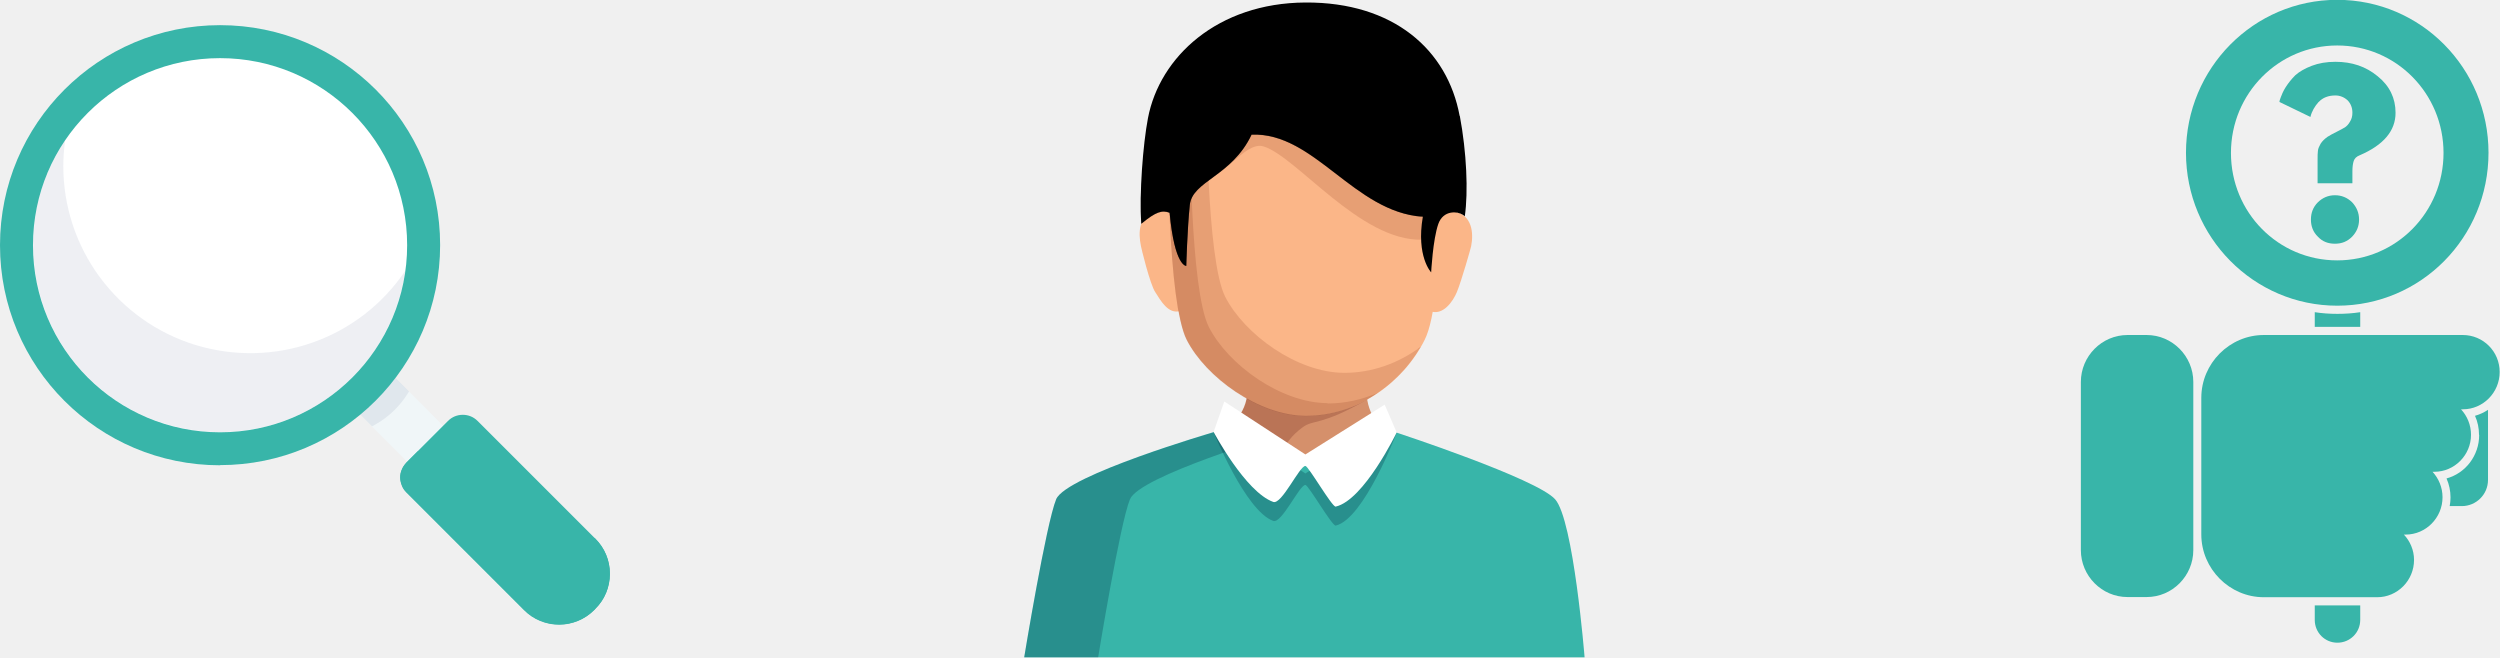
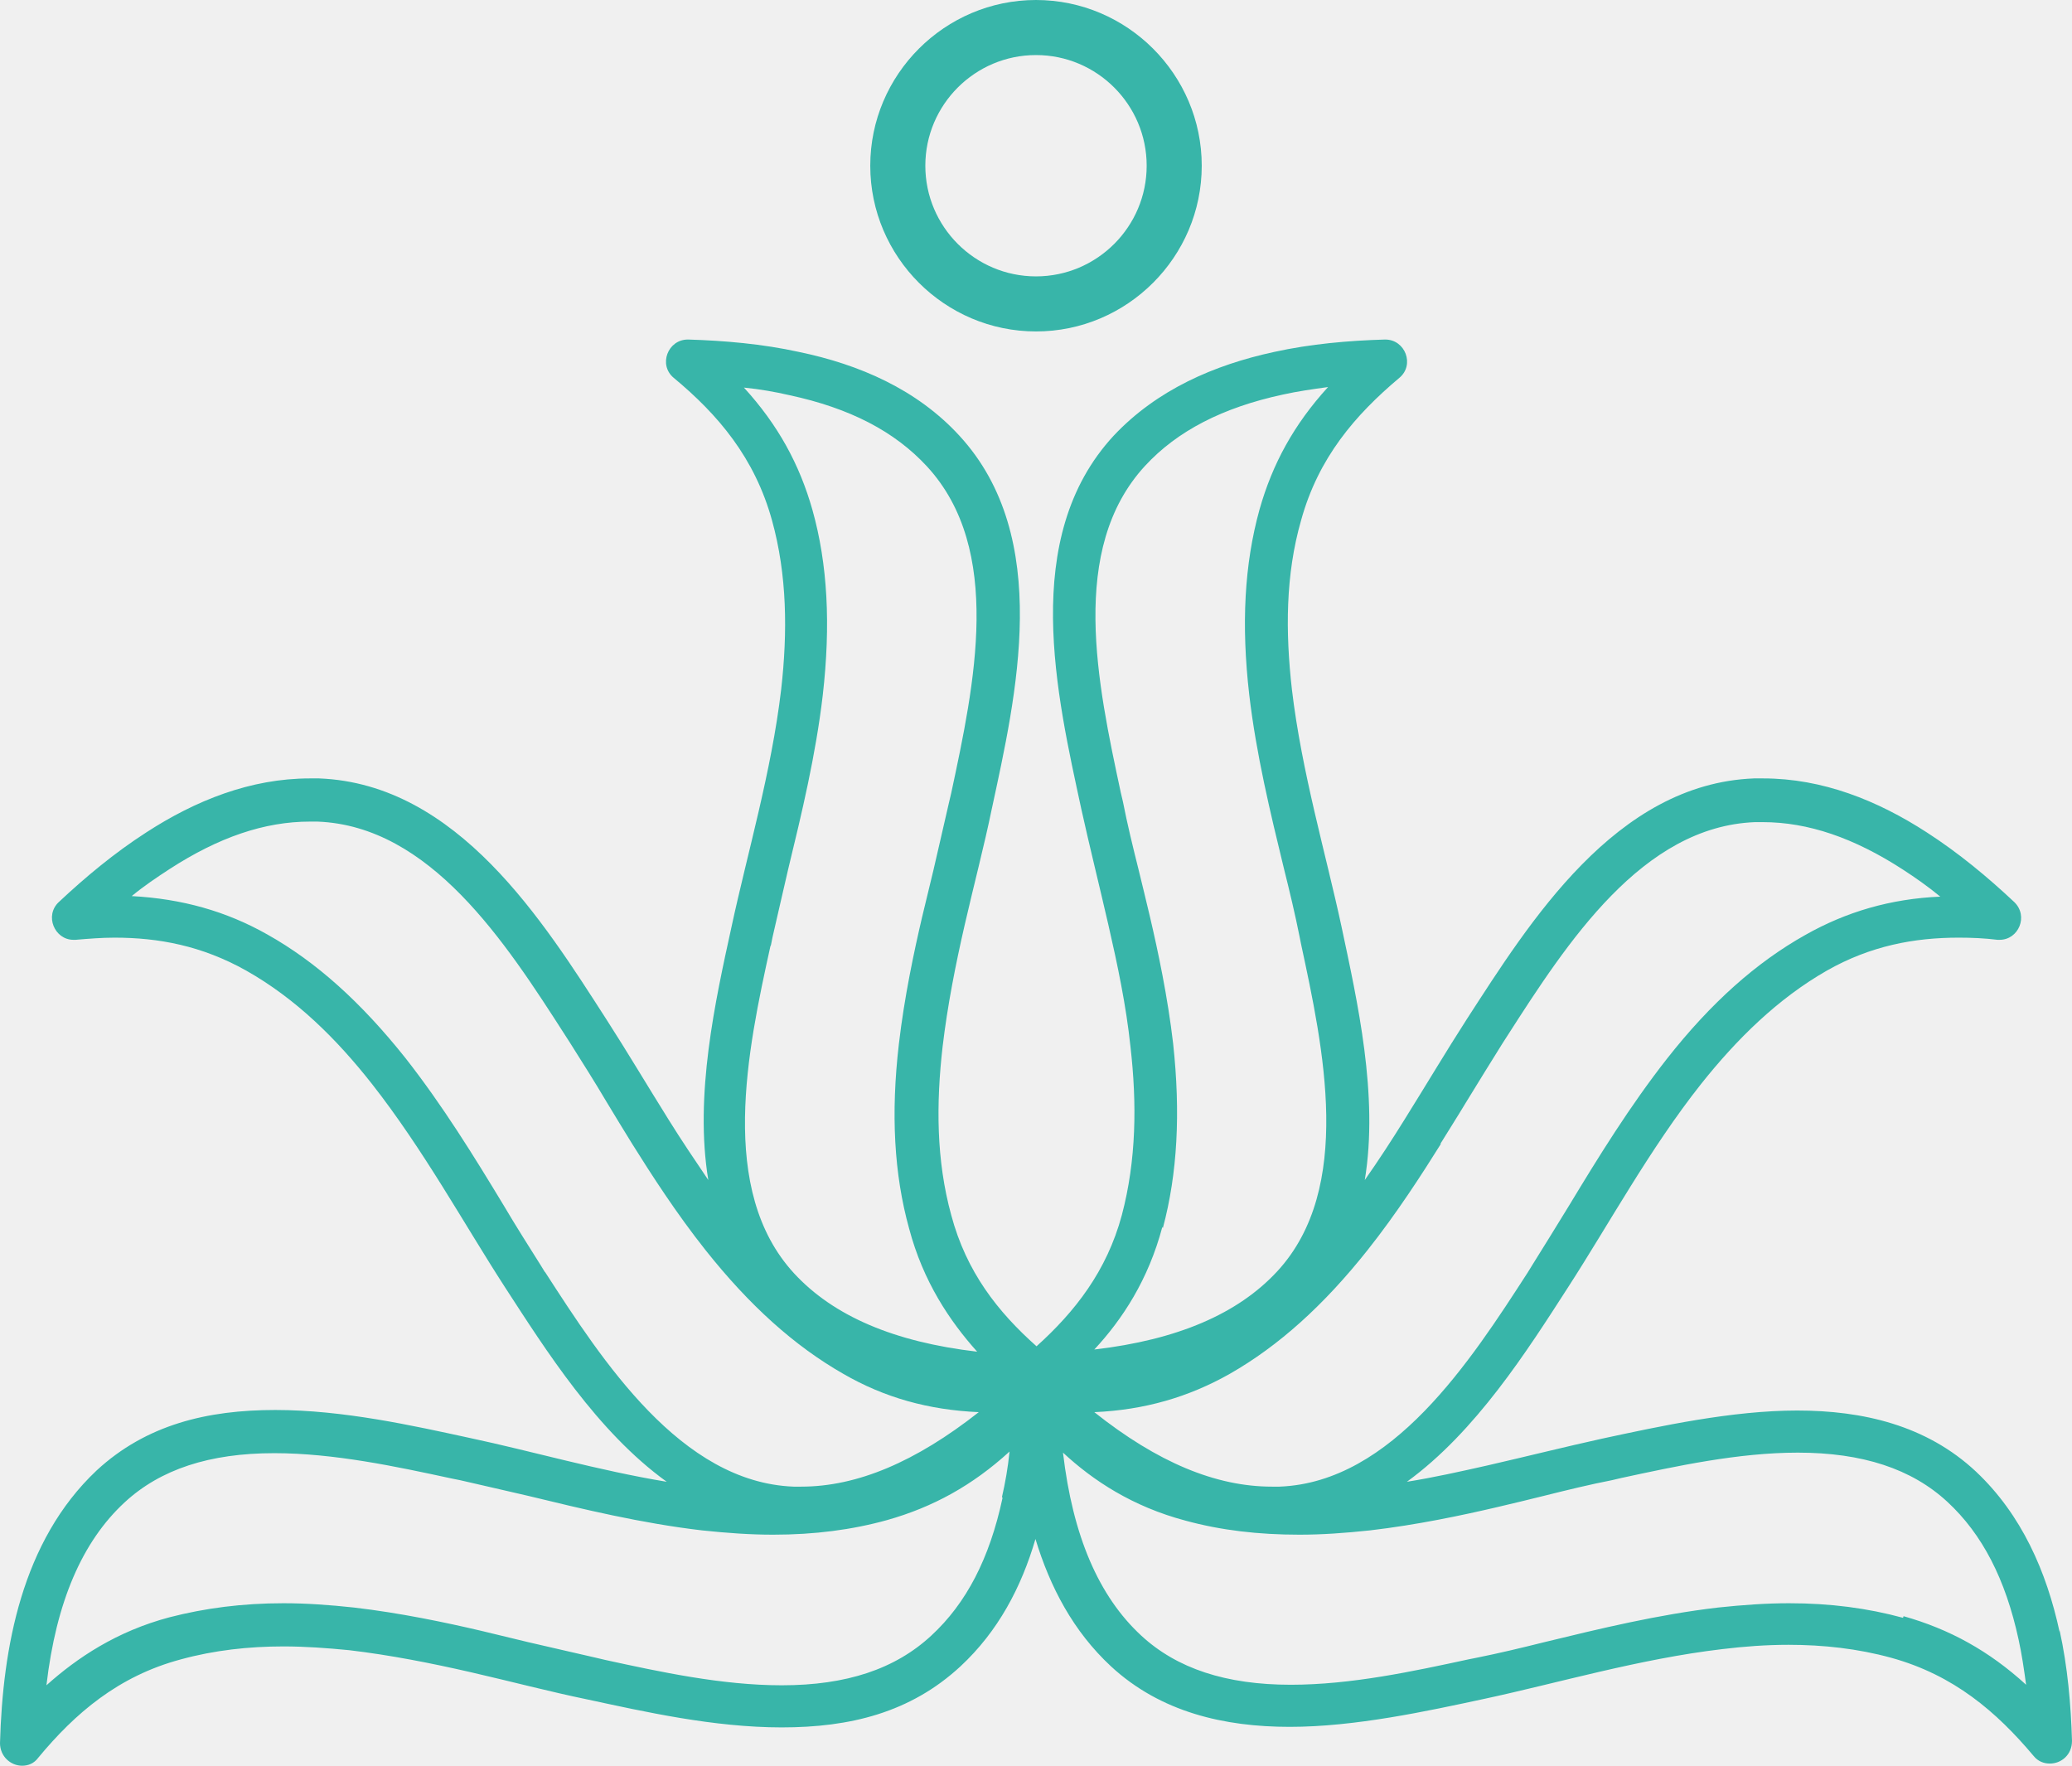
- <svg xmlns="http://www.w3.org/2000/svg" viewBox="0 0 150.07 39.46">
+ <svg xmlns="http://www.w3.org/2000/svg" id="Layer_1" data-name="Layer 1" viewBox="0 0 38.38 32.7">
  <defs>
    <style>
      .cls-1 {
-         fill: #213469;
-         opacity: .08;
-       }
- 
-       .cls-1, .cls-2, .cls-3, .cls-4, .cls-5, .cls-6, .cls-7, .cls-8, .cls-9, .cls-10, .cls-11 {
+         fill: #38b5a9;
        stroke-width: 0px;
-       }
- 
-       .cls-2 {
-         fill: #ebdfda;
-       }
- 
-       .cls-2, .cls-4, .cls-5, .cls-12 {
-         mix-blend-mode: multiply;
-       }
- 
-       .cls-13 {
-         isolation: isolate;
-       }
- 
-       .cls-4 {
-         fill: #dfcdcc;
-       }
- 
-       .cls-5 {
-         fill: #b5cad5;
-       }
- 
-       .cls-6 {
-         fill: #f0f6f8;
-       }
- 
-       .cls-14 {
-         mix-blend-mode: soft-light;
-         opacity: .5;
-       }
- 
-       .cls-7 {
-         fill: #38b5a9;
-       }
- 
-       .cls-8 {
-         fill: #fff;
-       }
- 
-       .cls-9 {
-         fill: #fbb688;
-       }
- 
-       .cls-10 {
-         fill: #a59f9d;
-       }
- 
-       .cls-11 {
-         fill: #d5906b;
      }
    </style>
  </defs>
-   <g class="cls-13">
-     <g id="Layer_1" data-name="Layer 1">
-       <polygon class="cls-6" points="27.89 26.85 25.73 29.01 22.33 25.6 20.77 24.04 22.93 21.88 24.55 23.5 27.89 26.85" />
-       <path class="cls-1" d="M24.55,23.5c-.68,1.14-1.57,1.76-2.22,2.09l-1.56-1.56,2.16-2.16,1.62,1.62Z" />
-       <path class="cls-7" d="M13.21,27.92c7.29,0,13.21-5.91,13.21-13.21S20.5,1.51,13.21,1.51,0,7.42,0,14.72s5.91,13.21,13.21,13.21Z" />
-       <path class="cls-8" d="M13.21,25.95c6.2,0,11.23-5.03,11.23-11.23S19.41,3.49,13.21,3.49,1.98,8.51,1.98,14.72s5.03,11.23,11.23,11.23Z" />
-       <path class="cls-1" d="M24.33,16.25c-.23,1.67-.84,3.28-1.77,4.68-.94,1.41-2.18,2.59-3.63,3.45-1.46.86-3.09,1.38-4.77,1.52-1.68.14-3.38-.1-4.96-.7-1.58-.6-3-1.56-4.16-2.79-1.16-1.23-2.03-2.71-2.53-4.32-.51-1.61-.65-3.32-.41-4.99.24-1.67.86-3.27,1.81-4.67-.07.51-.11,1.02-.11,1.54,0,2.41.77,4.75,2.2,6.68,1.43,1.93,3.44,3.36,5.74,4.06,2.3.7,4.77.65,7.03-.15,2.27-.8,4.22-2.31,5.56-4.31Z" />
-       <path class="cls-7" d="M24.38,27.78l2.51-2.51c.24-.24.55-.37.89-.37s.65.13.89.37l7.07,7.07c.56.56.87,1.31.87,2.1s-.31,1.55-.87,2.1l-.07.07c-.56.56-1.31.87-2.1.87s-1.55-.31-2.1-.87l-7.07-7.07c-.12-.12-.21-.25-.27-.41-.06-.15-.1-.32-.1-.48,0-.16.03-.33.1-.48.06-.15.16-.29.27-.41Z" />
-       <path class="cls-7" d="M35.73,36.56l-.07.07c-.56.56-1.32.87-2.1.87s-1.55-.31-2.1-.87l-7.07-7.07c-.12-.12-.21-.25-.27-.41-.06-.15-.1-.32-.1-.48s.03-.33.1-.48c.06-.15.16-.29.27-.41l.69-.69c1.74,2.64,6.23,7.99,10.61,5.2l.05.05c.56.56.87,1.31.87,2.1,0,.79-.31,1.55-.87,2.1Z" />
-       <g>
-         <path class="cls-9" d="M71.45,14.07c-.16-.83-.96-1.6-2.04-1.37-1.08.24-1.09,1.25-.92,2.08,0,.04.54,2.29.86,2.76.31.47.77,1.37,1.53,1.12.5-.17.8-1.07.92-1.72.12-.65-.34-2.87-.34-2.87Z" />
-         <path class="cls-9" d="M85.24,14.04c.16-.83.96-1.6,2.04-1.37,1.08.24,1.19,1.28,1.03,2.11,0,.04-.59,2.12-.86,2.76-.22.53-.83,1.45-1.62,1.13-.49-.2-.82-1.11-.94-1.76-.12-.65.34-2.87.34-2.87Z" />
-         <path class="cls-7" d="M61.49,39.46h33.63s-.66-8.25-1.77-9.49c-1.1-1.24-9.51-4-9.51-4l-10.99-.03s-8.85,2.59-9.45,4.03c-.6,1.45-1.92,9.49-1.92,9.49Z" />
-         <path class="cls-5" d="M77.24,25.95h-4.39s-8.85,2.58-9.45,4.02c-.6,1.45-1.92,9.49-1.92,9.49h4.44s1.31-8.05,1.91-9.49c.58-1.39,8.77-3.83,9.41-4.02Z" />
-         <path class="cls-11" d="M74.04,25.4s2.77,2.27,4.32,2.27,4.32-2.27,4.32-2.27c0,0-1.17-1.36-.36-3.16.81-1.79-9.01-1.65-7.87,0,1.14,1.65-.41,3.16-.41,3.16Z" />
-         <path class="cls-4" d="M76.92,27.26c.21-.57.62-1.14,1.29-1.62.66-.48,1.06-.05,3.87-1.66-.08-.49-.05-1.08.25-1.73.81-1.79-9.01-1.65-7.87,0,1.14,1.65-.41,3.16-.41,3.16,0,0,1.48,1.21,2.88,1.86Z" />
-         <path class="cls-5" d="M73.49,25.24l-.64.7s1.91,4.73,3.58,5.33c.51.18,1.57-2.16,1.93-2.16.18,0,1.61,2.49,1.82,2.44,1.7-.39,3.66-5.57,3.66-5.57l-.72-.55-4.76,2.99-4.87-3.18Z" />
-         <path class="cls-9" d="M86.3,7.82c0-3.6-2.23-7.22-8.14-7.22s-8.05,3.96-8.05,7.56c0,.19-.02,9.99,1.13,12.24,1.15,2.25,4.31,4.54,7.13,4.56,3.08.01,5.86-1.97,7.15-4.56,1.3-2.59.79-12.58.79-12.58Z" />
-         <path class="cls-2" d="M72.38,8.64c.05.04.1.07.16.11.16.15-.65,1.96-.41,1.97,1.17.25,2.57-2.29,3.72-1.93,2.01.63,5.8,5.7,9.52,5.6.98-.94.94-6.56.94-6.56,0-3.6-2.23-7.22-8.14-7.22-4.9,0-7.2,2.72-7.85,5.7.91.39,1.68,1.15,2.07,2.33Z" />
-         <path class="cls-2" d="M80.68,22.38c-2.82-.01-5.98-2.31-7.13-4.56-1.15-2.25-1.13-12.05-1.13-12.24,0-1.25.27-2.54.85-3.7-2.25,1.46-3.17,3.94-3.17,6.28,0,.19-.02,9.99,1.13,12.24,1.15,2.25,4.31,4.54,7.13,4.56,2.92.01,5.55-1.76,6.92-4.14-1.31.97-2.91,1.57-4.61,1.56Z" />
-         <g>
-           <path class="cls-2" d="M85.25,20.88s.03-.04.04-.06c-.07.05-.14.09-.2.14.06-.02.11-.05.16-.08Z" />
-           <path class="cls-2" d="M79.7,24.2c-2.82-.01-5.98-2.31-7.13-4.56-1.15-2.25-1.13-12.05-1.13-12.23,0-1.61.45-3.29,1.46-4.65.11-.29.23-.58.37-.86-2.25,1.46-3.17,3.94-3.17,6.28,0,.19-.02,9.99,1.13,12.24,1.15,2.25,4.31,4.54,7.13,4.56,1.6,0,3.11-.54,4.37-1.41-.94.41-1.97.65-3.04.65Z" />
-         </g>
-         <path class="cls-3" d="M87.62,6.96c-.73-3.97-3.97-6.84-9.26-6.81-5.28.03-8.75,3.27-9.45,6.94-.3,1.57-.53,4.56-.4,6.34.89-.74,1.26-.83,1.7-.66.3,3.24,1,3.19,1,3.19,0,0,.06-2.2.21-3.65.14-1.45,2.52-1.72,3.71-4.23,3.77-.16,6.15,4.66,10.28,4.93-.41,2.39.5,3.34.5,3.34,0,0,.1-1.97.43-2.91.29-.82,1.16-.82,1.59-.46.21-1.48.11-3.83-.3-6.02Z" />
-         <g class="cls-14">
-           <path class="cls-8" d="M87.62,6.96c-.73-3.97-3.97-6.84-9.26-6.81-4.64.03-7.87,2.53-9.07,5.62,1.49-2.54,4.46-4.45,8.51-4.48,5.3-.03,8.53,2.84,9.26,6.81.3,1.61.43,3.3.39,4.67.17.03.33.1.46.2.21-1.48.11-3.83-.3-6.02Z" />
-         </g>
-         <g class="cls-12">
-           <path class="cls-10" d="M75.13,6.2c-1.19,2.51-5.02,4.88-6.62,5.35,0-.08,0-.18-.01-.26-.03.79-.03,1.54.01,2.15.89-.74,1.26-.83,1.7-.66.3,3.24,1,3.19,1,3.19,0,0,.06-2.2.21-3.65.14-1.45,2.52-1.72,3.71-4.23,3.75-.16,6.13,4.62,10.23,4.92-3.02-1.05-6.46-6.97-10.23-6.8Z" />
-         </g>
-         <path class="cls-8" d="M73.49,24.11l-.64,1.82s1.91,3.6,3.58,4.2c.51.18,1.57-2.16,1.93-2.16.18,0,1.61,2.49,1.82,2.44,1.7-.39,3.66-4.45,3.66-4.45l-.72-1.67-4.76,2.99-4.87-3.18Z" />
-       </g>
-       <g>
-         <path class="cls-7" d="M138.95,18.74v.88h2.73v-.88c-.45.07-.91.1-1.37.1s-.91-.03-1.36-.1Z" />
-         <path class="cls-7" d="M138.95,37.21c0,.77.61,1.37,1.36,1.37s1.37-.6,1.37-1.37v-.87h-2.73v.87Z" />
-         <path class="cls-7" d="M148.82,26.11c0,1.24-.82,2.3-1.96,2.61.16.36.24.75.24,1.14,0,.18-.02.36-.05.52h.73c.86,0,1.57-.7,1.57-1.57v-4.21c-.24.16-.5.28-.78.36.16.36.24.73.24,1.14Z" />
-         <path class="cls-7" d="M140.3,18.35c5.03,0,9.08-4.1,9.08-9.18s-4.06-9.18-9.08-9.18-9.08,4.11-9.08,9.18,4.07,9.18,9.08,9.18ZM140.3,2.73c3.54,0,6.38,2.89,6.38,6.45s-2.84,6.45-6.38,6.45-6.38-2.87-6.38-6.45,2.86-6.45,6.38-6.45Z" />
-         <path class="cls-7" d="M147.85,20.11h-11.96c-2.05,0-3.75,1.7-3.75,3.77v8.2c0,2.07,1.7,3.77,3.75,3.77h6.81c1.21,0,2.21-1,2.21-2.24,0-.59-.24-1.13-.61-1.52h.11c1.21,0,2.21-1.01,2.21-2.24,0-.59-.23-1.13-.6-1.53h.11c1.21,0,2.2-1,2.2-2.22,0-.59-.23-1.13-.6-1.53h.11c1.21,0,2.21-1,2.21-2.24s-1-2.22-2.21-2.22Z" />
-         <path class="cls-7" d="M128.86,20.11h-1.15c-1.54,0-2.8,1.27-2.8,2.82v10.09c0,1.55,1.26,2.82,2.8,2.82h1.15c1.54,0,2.8-1.27,2.8-2.82v-10.09c0-1.55-1.26-2.82-2.8-2.82Z" />
-         <path class="cls-7" d="M140.16,11.72c-.4,0-.74.15-1.02.42-.29.29-.42.64-.42,1.04s.13.75.42,1.03c.27.29.61.42,1.02.42s.74-.13,1.03-.42c.27-.28.42-.62.42-1.03s-.15-.75-.42-1.04c-.29-.28-.63-.42-1.03-.42Z" />
-         <path class="cls-7" d="M139.19,6.12c.24-.26.58-.39,1-.39.27,0,.52.1.73.29.19.2.29.44.29.75,0,.21-.05.39-.15.54-.08.15-.19.26-.29.33-.11.07-.29.16-.52.28-.23.11-.4.21-.53.29-.18.13-.32.26-.42.42-.08.15-.15.29-.16.42-.02.13-.02.33-.02.56v1.39h2.09v-.72c0-.26.03-.47.08-.62.05-.15.16-.26.36-.34,1.44-.62,2.15-1.47,2.15-2.55,0-.88-.36-1.62-1.07-2.19-.71-.59-1.55-.87-2.54-.87-.53,0-1,.08-1.42.24-.42.16-.76.36-.99.57-.23.23-.42.47-.58.72-.15.24-.24.46-.29.6-.06.15-.08.23-.08.28l1.86.9c.08-.34.26-.64.5-.91Z" />
-       </g>
-     </g>
-   </g>
+   <path class="cls-1" d="M38.15,30.23c-.24-1.11-.7-2.17-1.55-2.97-.92-.86-2.1-1.13-3.31-1.13s-2.54.29-3.61.52c-.68.15-1.4.33-2.14.5-.49.11-.98.22-1.48.3,1.28-.93,2.23-2.43,2.99-3.61.75-1.16,1.51-2.56,2.46-3.76.66-.83,1.42-1.58,2.33-2.1.81-.46,1.62-.61,2.44-.61.24,0,.48.01.72.04.01,0,.03,0,.04,0,.35,0,.54-.44.27-.7-.49-.46-1.03-.91-1.62-1.29-.91-.59-1.93-1-3.03-1-.06,0-.11,0-.17,0-2.57.1-4.16,2.67-5.32,4.46-.38.59-.76,1.23-1.16,1.87-.23.37-.47.74-.73,1.11.26-1.57-.14-3.32-.43-4.69-.29-1.35-.74-2.87-.92-4.4-.12-1.06-.12-2.12.17-3.13.32-1.16,1-1.95,1.82-2.64.29-.24.11-.71-.26-.71,0,0,0,0-.01,0-.67.02-1.37.08-2.05.23-1.11.24-2.17.7-2.97,1.55-1.75,1.89-1.05,4.83-.6,6.92.15.68.33,1.4.5,2.14.17.74.33,1.5.41,2.26.12,1.05.11,2.1-.16,3.12-.28,1.04-.87,1.79-1.58,2.43-.72-.64-1.3-1.38-1.58-2.43-.28-1.02-.28-2.07-.16-3.12.09-.76.24-1.52.41-2.26.17-.74.36-1.46.5-2.14.45-2.09,1.14-5.03-.6-6.92-.79-.86-1.86-1.32-2.97-1.55-.68-.15-1.39-.21-2.05-.23,0,0,0,0-.01,0-.37,0-.55.47-.26.71.82.68,1.5,1.48,1.82,2.64.28,1.01.29,2.07.17,3.13-.18,1.53-.63,3.05-.92,4.4-.3,1.37-.69,3.12-.43,4.69-.25-.37-.5-.74-.73-1.11-.4-.64-.78-1.28-1.16-1.87-1.16-1.8-2.75-4.36-5.32-4.46-.06,0-.11,0-.17,0-1.1,0-2.12.41-3.03,1-.59.38-1.13.83-1.62,1.29-.27.25-.08.7.27.7.01,0,.03,0,.04,0,.24-.02.48-.04.72-.04.82,0,1.62.15,2.44.61.92.52,1.67,1.26,2.33,2.1.95,1.21,1.71,2.6,2.46,3.76.76,1.17,1.71,2.68,3,3.61-1.27-.21-2.51-.57-3.64-.81-1.06-.23-2.35-.52-3.61-.52s-2.39.27-3.31,1.12C.4,28.55.05,30.53,0,32.29c0,.25.2.42.41.42.11,0,.22-.04.3-.15.68-.82,1.48-1.51,2.64-1.82.62-.17,1.26-.24,1.9-.24.41,0,.81.03,1.22.07.76.09,1.52.24,2.26.41.74.17,1.46.36,2.14.5,1.07.23,2.35.52,3.61.52s2.38-.27,3.31-1.13c.7-.65,1.13-1.47,1.39-2.36.27.89.7,1.71,1.4,2.36.92.85,2.1,1.12,3.31,1.12s2.54-.29,3.61-.52c1.35-.29,2.87-.74,4.4-.92.41-.05.82-.08,1.23-.08.64,0,1.28.07,1.9.24,1.16.32,1.95,1,2.64,1.82.08.1.19.14.3.14.21,0,.41-.16.41-.42-.02-.67-.08-1.37-.23-2.05ZM26.68,21.19c.16-.26.32-.51.47-.76.24-.39.46-.75.68-1.1l.09-.14c1.11-1.73,2.5-3.88,4.59-3.96.05,0,.09,0,.14,0,.84,0,1.69.29,2.6.88.23.15.46.31.69.5-.92.04-1.74.28-2.5.71-.91.51-1.75,1.26-2.56,2.29-.69.88-1.27,1.82-1.82,2.73-.24.39-.46.75-.68,1.1l-.08.13c-1.06,1.64-2.51,3.89-4.6,3.97-.05,0-.09,0-.14,0-1.04,0-2.12-.45-3.29-1.38.93-.04,1.75-.28,2.51-.71.91-.52,1.74-1.27,2.55-2.29.54-.68,1.01-1.41,1.36-1.97ZM21.54,22.75c.27-1.01.33-2.13.19-3.42-.1-.86-.28-1.71-.43-2.35-.07-.29-.14-.59-.21-.87-.11-.44-.21-.85-.29-1.26l-.04-.17c-.43-2.01-.97-4.51.45-6.05.6-.65,1.44-1.08,2.55-1.32.27-.06.55-.1.84-.14-.63.69-1.03,1.42-1.27,2.27-.28,1.01-.34,2.13-.19,3.43.13,1.11.39,2.18.64,3.21.11.44.21.86.29,1.26l.03.15c.41,1.91.98,4.52-.44,6.06-.73.79-1.85,1.27-3.39,1.45.52-.56,1-1.29,1.26-2.27ZM14.28,17.51l.03-.15c.09-.4.19-.82.29-1.26.25-1.03.51-2.11.64-3.22.15-1.31.09-2.43-.19-3.43-.24-.85-.64-1.58-1.27-2.27.3.03.58.08.84.14,1.12.24,1.95.67,2.55,1.32,1.42,1.54.88,4.04.45,6.05l-.04.17c-.09.4-.19.82-.29,1.26-.07.29-.14.58-.21.87-.15.64-.33,1.49-.43,2.35-.15,1.29-.09,2.41.19,3.42.26.98.75,1.71,1.26,2.28-1.54-.18-2.66-.66-3.39-1.45-1.42-1.54-.86-4.15-.44-6.06ZM10.09,23.56l-.08-.13c-.22-.35-.45-.71-.68-1.1-.55-.91-1.13-1.85-1.82-2.73-.82-1.03-1.65-1.78-2.56-2.29-.76-.43-1.58-.66-2.51-.71.23-.19.47-.35.7-.5.91-.59,1.76-.88,2.6-.88.05,0,.09,0,.14,0,2.09.08,3.48,2.23,4.59,3.96l.09.14c.22.35.45.71.68,1.1.15.25.31.51.47.77.35.56.82,1.29,1.36,1.97.81,1.02,1.64,1.77,2.55,2.29.76.44,1.58.67,2.51.71-1.17.92-2.25,1.38-3.29,1.38-.05,0-.09,0-.14,0-2.09-.08-3.54-2.33-4.6-3.97ZM18.57,27.75c-.24,1.12-.67,1.95-1.32,2.55-.67.62-1.57.92-2.77.92-1.11,0-2.26-.25-3.27-.47l-.17-.04c-.4-.09-.82-.19-1.26-.29-.29-.07-.58-.14-.87-.21-.64-.15-1.49-.33-2.35-.43-.46-.05-.89-.08-1.31-.08-.76,0-1.45.09-2.11.26-.98.26-1.71.75-2.28,1.26.18-1.54.66-2.66,1.45-3.39.66-.61,1.57-.91,2.77-.91,1.11,0,2.27.25,3.29.47l.15.03c.4.09.82.19,1.26.29,1.03.25,2.11.51,3.22.64.47.05.9.08,1.32.08.77,0,1.46-.09,2.11-.27.85-.24,1.58-.64,2.27-1.27-.03.3-.08.58-.14.84ZM35.25,29.97c-.66-.18-1.35-.27-2.11-.27-.42,0-.85.03-1.32.08-1.11.13-2.18.39-3.21.64-.44.11-.86.21-1.26.29l-.15.03c-1.02.22-2.17.47-3.29.47-1.2,0-2.11-.3-2.77-.91-.79-.73-1.27-1.85-1.45-3.39.56.52,1.29,1,2.27,1.26.66.18,1.35.26,2.11.26.42,0,.84-.03,1.31-.08.86-.1,1.71-.28,2.35-.43.3-.07.59-.14.87-.21.44-.11.85-.21,1.26-.29l.17-.04c1.02-.22,2.17-.47,3.27-.47,1.2,0,2.11.3,2.77.91.65.6,1.08,1.44,1.32,2.55.06.27.1.55.14.84-.69-.63-1.42-1.03-2.27-1.27Z" />
+   <path class="cls-1" d="M19.19,6.14c1.69,0,3.07-1.38,3.07-3.07s-1.38-3.07-3.07-3.07-3.07,1.38-3.07,3.07,1.38,3.07,3.07,3.07ZM19.19,1.02c1.13,0,2.05.92,2.05,2.05s-.92,2.05-2.05,2.05-2.05-.92-2.05-2.05.92-2.05,2.05-2.05Z" />
</svg>
